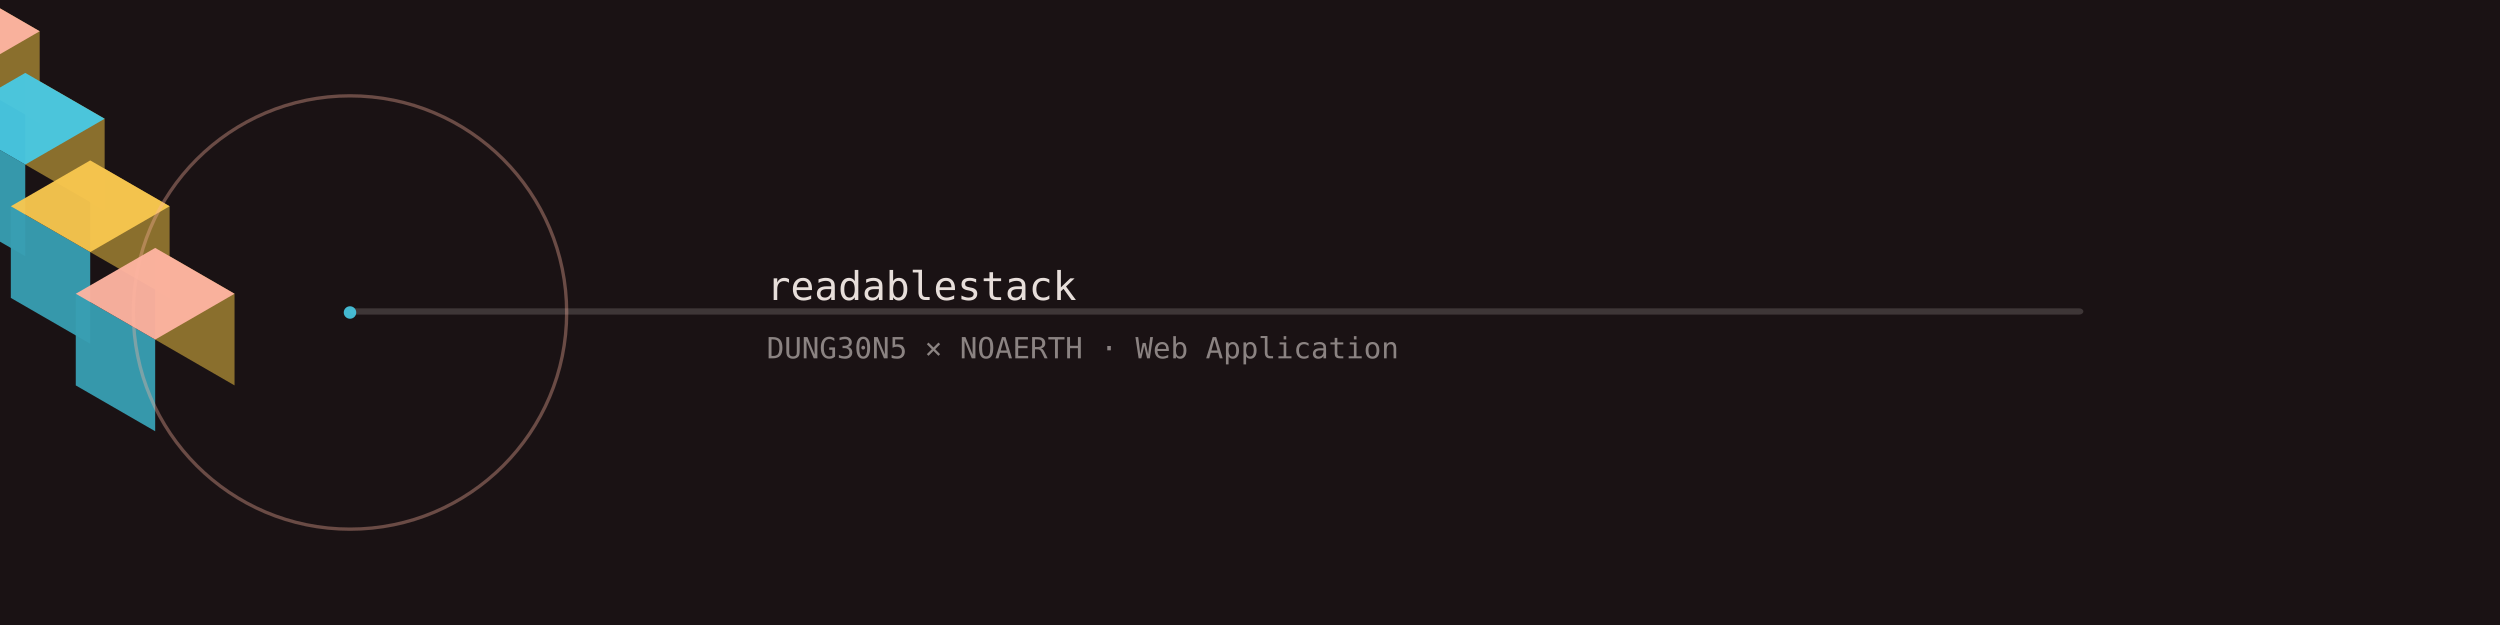
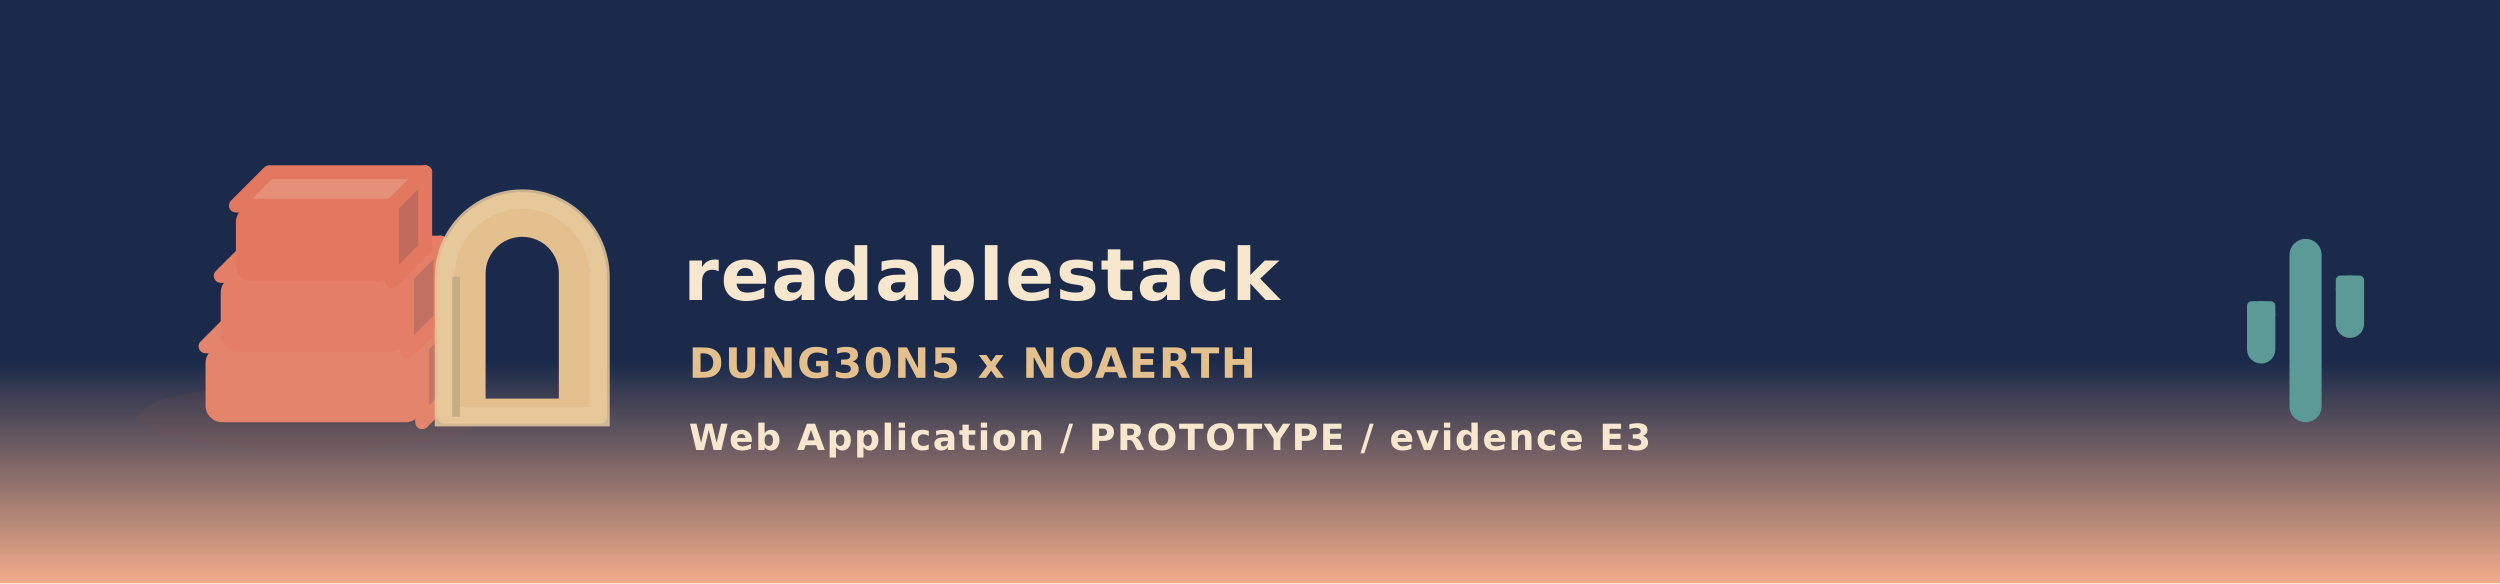
- <svg xmlns="http://www.w3.org/2000/svg" viewBox="0 0 1200 300" width="1200" height="300" role="img" aria-label="readablestack identity object">
-   <rect width="1200" height="300" fill="#1a1214" />
-   <defs>
-     <linearGradient id="gft" x1="0" y1="0" x2="1" y2="1">
-       <stop offset="0%" stop-color="#ffb4a2" />
-       <stop offset="100%" stop-color="#48cae4" />
-     </linearGradient>
-   </defs>
-   <rect x="168.00" y="148.00" width="832.00" height="3.00" rx="2.00" fill="rgba(253,244,240,0.160)" opacity="1.00" />
-   <polygon points="-19.05,37.00 19.05,59.00 19.05,15.00 -19.05,-7.00" fill="#90732e" opacity="0.95" />
-   <polygon points="-57.16,59.00 -19.05,81.00 -19.05,37.00 -57.16,15.00" fill="#389eb2" opacity="0.95" />
-   <polygon points="-19.05,-7.00 19.05,15.00 -19.05,37.00 -57.16,15.00" fill="#ffb4a2" opacity="0.95" />
-   <polygon points="12.12,79.00 50.23,101.00 50.23,57.00 12.12,35.00" fill="#90732e" opacity="0.95" />
-   <polygon points="-25.98,101.00 12.12,123.00 12.12,79.00 -25.98,57.00" fill="#389eb2" opacity="0.95" />
-   <polygon points="12.12,35.00 50.23,57.00 12.12,79.00 -25.98,57.00" fill="#48cae4" opacity="0.95" />
-   <polygon points="43.30,121.00 81.41,143.00 81.41,99.00 43.30,77.00" fill="#90732e" opacity="0.95" />
-   <polygon points="5.20,143.00 43.30,165.00 43.30,121.00 5.20,99.00" fill="#389eb2" opacity="0.95" />
-   <polygon points="43.30,77.00 81.41,99.00 43.30,121.00 5.20,99.00" fill="#f9c74f" opacity="0.95" />
-   <polygon points="74.48,163.00 112.58,185.00 112.58,141.00 74.48,119.00" fill="#90732e" opacity="0.95" />
-   <polygon points="36.37,185.00 74.48,207.00 74.48,163.00 36.37,141.00" fill="#389eb2" opacity="0.95" />
-   <polygon points="74.48,119.00 112.58,141.00 74.48,163.00 36.37,141.00" fill="#ffb4a2" opacity="0.95" />
+ <svg xmlns="http://www.w3.org/2000/svg" width="900" height="210" viewBox="0 0 900 210" role="img" aria-label="readablestack - identity object">
+   <linearGradient id="skyf" x1="0" y1="0" x2="0" y2="1">
+     <stop offset="0" stop-color="#1b2a4a" />
+     <stop offset="0.62" stop-color="#1b2a4a" />
+     <stop offset="1" stop-color="#f3ad8a" />
+   </linearGradient>
+   <rect width="900" height="210" fill="url(#skyf)" />
+   <rect x="0" y="352" width="900" height="-142" fill="#e3c08d" />
+   <rect x="0" y="352" width="900" height="3" fill="#e6c596" />
+   <ellipse cx="112" cy="150" rx="62" ry="12" fill="rgba(138,90,68,0.11)" />
  <g>
-     <circle cx="168.00" cy="150.00" r="104.00" fill="none" stroke="rgba(255,180,162,0.350)" stroke-width="1.60" opacity="1.00" />
-     <animate attributeName="opacity" values="0.25;1.0;0.25" dur="16.0s" begin="0s" repeatCount="indefinite" />
+     <path d="M74,124.67 L152,124.67 L164,112.67 L86,112.67 Z" fill="#e99a82" stroke="#e5846c" stroke-width="5" stroke-linejoin="round" />
+     <path d="M152,124.67 L164,112.67 L164,140 L152,152 Z" fill="#c37566" stroke="#e5846c" stroke-width="5" stroke-linejoin="round" />
+     <rect x="74" y="124.67" width="78" height="27.33" rx="6" fill="#e5846c" />
+     <path d="M79.46,99.33 L146.54,99.33 L158.54,87.33 L91.46,87.33 Z" fill="#e8957d" stroke="#e47e66" stroke-width="5" stroke-linejoin="round" />
+     <path d="M146.54,99.33 L158.54,87.33 L158.54,114.67 L146.54,126.67 Z" fill="#c27061" stroke="#e47e66" stroke-width="5" stroke-linejoin="round" />
+     <rect x="79.46" y="99.33" width="67.08" height="27.33" rx="6" fill="#e47e66" />
+     <path d="M84.92,74 L141.08,74 L153.08,62 L96.92,62 Z" fill="#e79079" stroke="#e37861" stroke-width="5" stroke-linejoin="round" />
+     <path d="M141.08,74 L153.08,62 L153.08,89.33 L141.08,101.33 Z" fill="#c16b5d" stroke="#e37861" stroke-width="5" stroke-linejoin="round" />
+     <rect x="84.92" y="74" width="56.16" height="27.33" rx="6" fill="#e37861" />
+     <animate attributeName="opacity" values="0.72;1;0.72" dur="6s" begin="0s" repeatCount="indefinite" />
  </g>
-   <circle cx="168" cy="150" r="3" fill="rgba(72,202,228,0.900)">
-     <animate attributeName="opacity" values="0.35;0.95;0.35" dur="16.0s" begin="0s" repeatCount="indefinite" />
-   </circle>
-   <text x="368" y="144" font-family="ui-monospace,Menlo,monospace" font-size="19" fill="rgba(253,244,240,0.900)">readablestack</text>
-   <text x="368" y="172" font-family="ui-monospace,Menlo,monospace" font-size="14" fill="rgba(253,244,240,0.500)">DUNG30N5 × NOAERTH · Web Application</text>
+   <path d="M160,150 L160,99.68 A28,28 0 0 1 216,99.68 L216,150 Z M172.32,146 L172.32,98.43 A15.68,15.68 0 0 1 203.68,98.43 L203.68,146 Z" fill="#e3c08d" fill-rule="evenodd" stroke="#e3c08d" stroke-width="5" stroke-linejoin="round" />
+   <path d="M160,150 L160,99.68 A28,28 0 0 1 216,99.68 L216,150 Z" fill="none" stroke="#e8c99d" stroke-width="7" stroke-linecap="round" opacity="0.85" />
+   <rect x="162.8" y="99.68" width="2.8" height="50.32" fill="#c7ab84" />
+   <text x="246" y="108" font-family="Verdana,DejaVu Sans,sans-serif" font-size="26" font-weight="700" letter-spacing="0.6" fill="#f6e7ce" text-anchor="start">readablestack</text>
+   <text x="248" y="136" font-family="Verdana,DejaVu Sans,sans-serif" font-size="15" font-weight="700" letter-spacing="0.6" fill="#e3c08d" text-anchor="start">DUNG30N5 x NOAERTH</text>
+   <text x="248" y="162" font-family="Verdana,DejaVu Sans,sans-serif" font-size="13" font-weight="700" letter-spacing="0.6" fill="#f6e7ce" text-anchor="start">Web Application  /  PROTOTYPE  /  evidence E3</text>
+   <rect x="824.22" y="86" width="11.56" height="66" rx="5.78" fill="#5b9a97" />
+   <rect x="808.92" y="108.44" width="10.2" height="22.44" rx="5.1" fill="#5b9a97" />
+   <rect x="808.92" y="108.44" width="10.2" height="6.6" rx="1.7" fill="#5b9a97" />
+   <rect x="840.88" y="99.2" width="10.2" height="22.44" rx="5.1" fill="#5b9a97" />
+   <rect x="840.88" y="99.2" width="10.2" height="6.6" rx="1.7" fill="#5b9a97" />
</svg>
